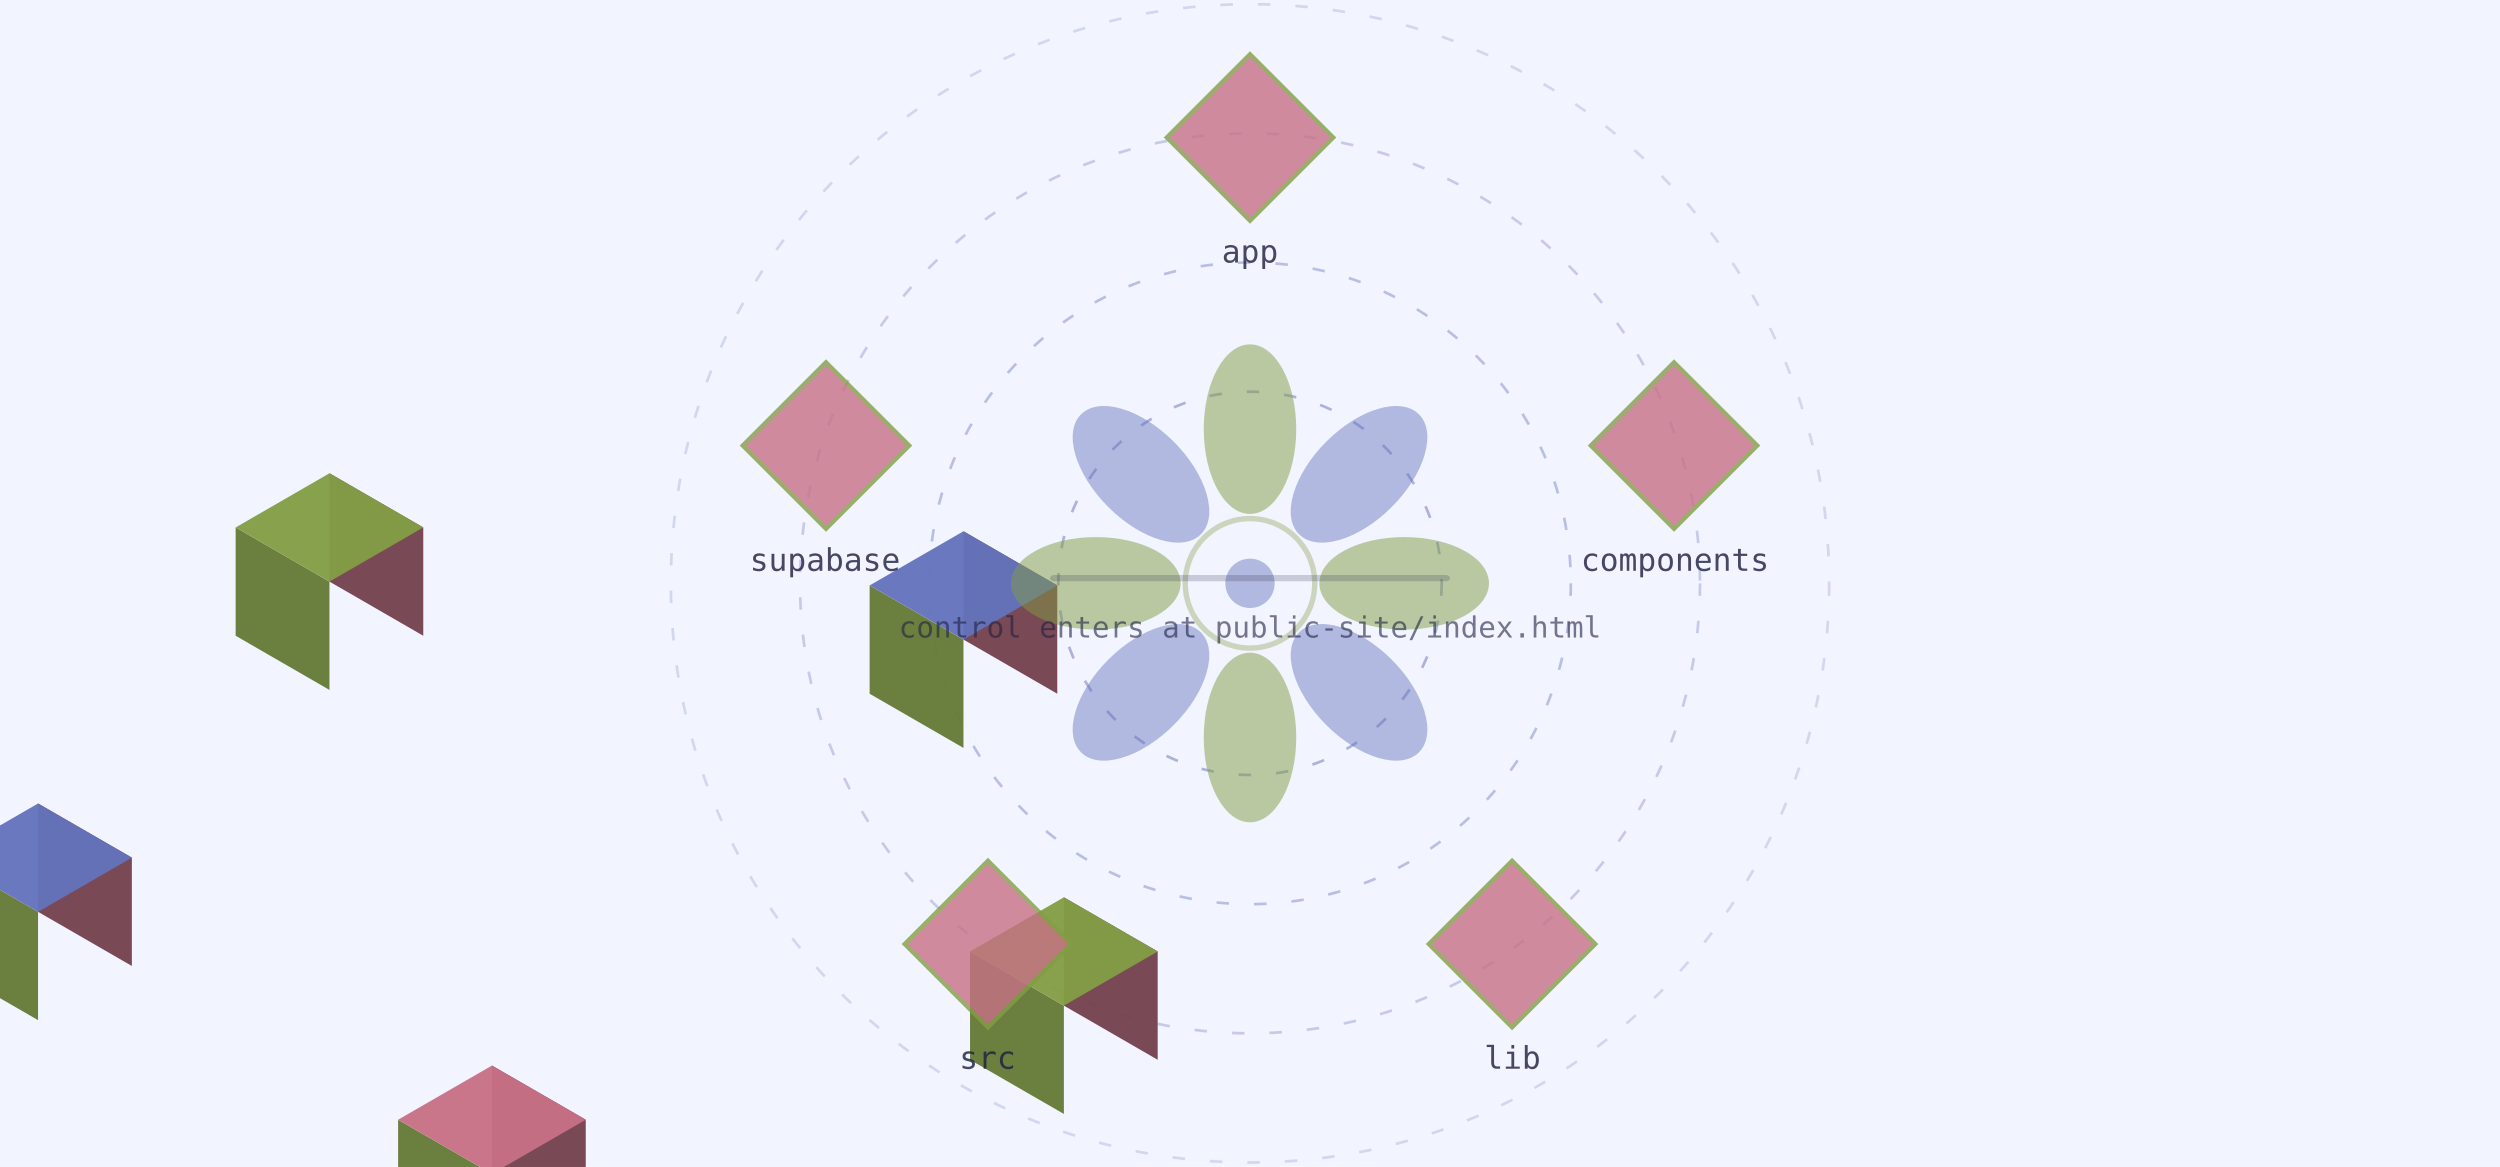
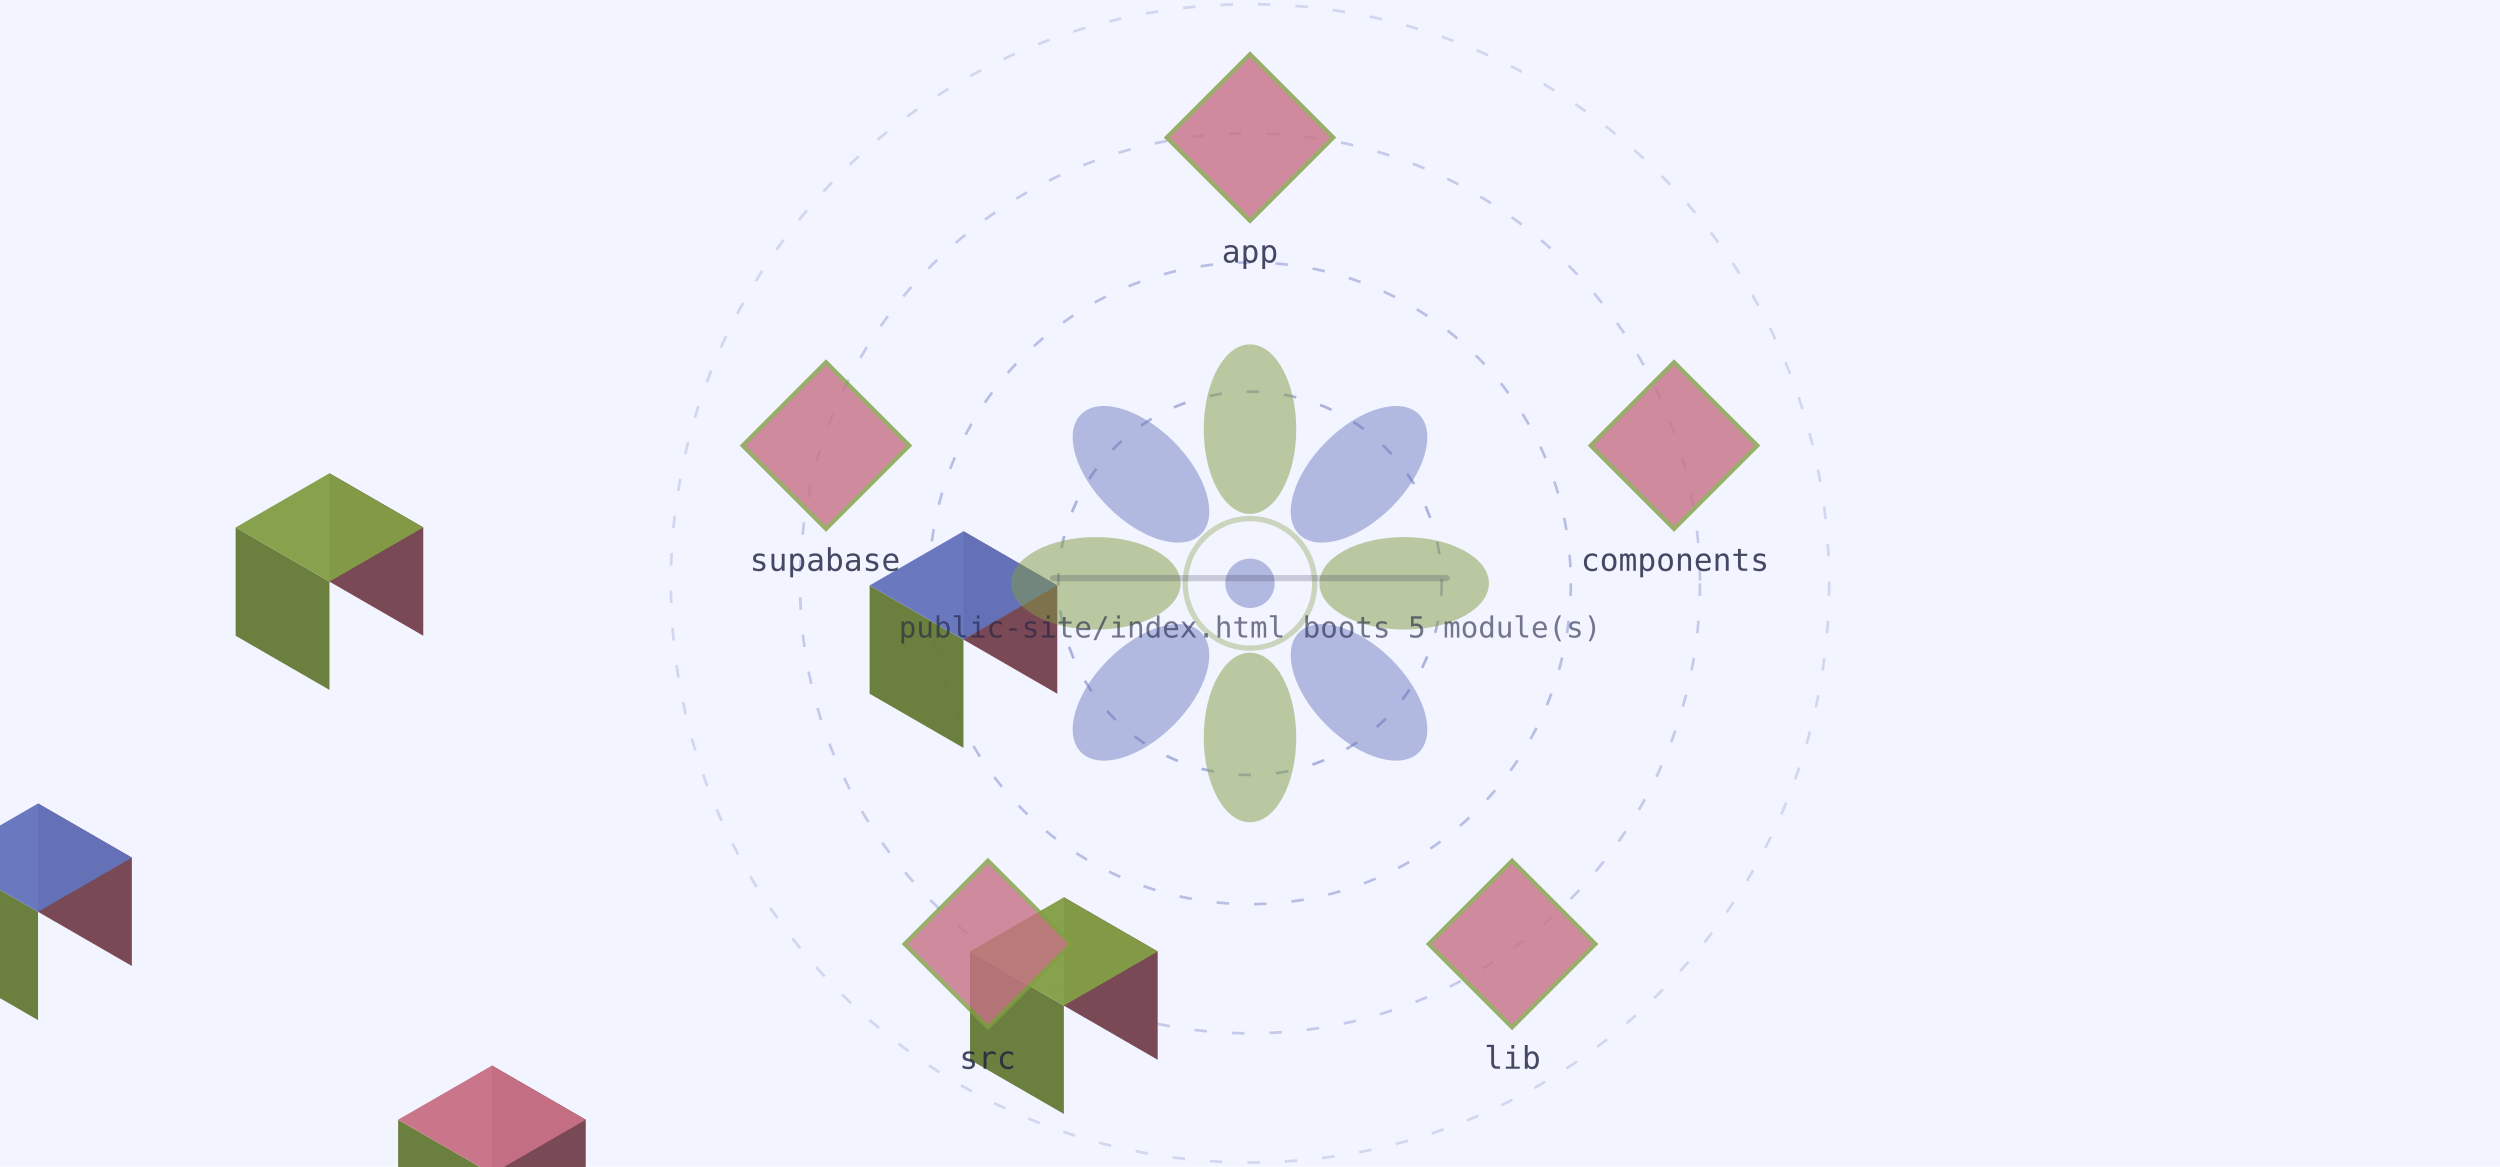
<svg xmlns="http://www.w3.org/2000/svg" viewBox="0 0 1200 560" width="1200" height="560" role="img" aria-label="SoulMayte workflow">
  <rect width="1200" height="560" fill="#f2f4ff" />
  <defs>
    <linearGradient id="gk" x1="0" y1="0" x2="1" y2="1">
      <stop offset="0%" stop-color="#6473bc" />
      <stop offset="100%" stop-color="#829d44" />
    </linearGradient>
  </defs>
  <circle cx="600.00" cy="280.00" r="92.00" fill="none" stroke="rgba(100,115,188,0.500)" stroke-width="1.30" opacity="1.00" stroke-dasharray="6 12" />
  <g>
    <circle cx="600.00" cy="280.00" r="92.00" fill="none" stroke="#c77085" stroke-width="2.60" opacity="0.00" />
    <animate attributeName="opacity" values="0;0.85;0" dur="15.9s" begin="0.0s" repeatCount="indefinite" />
  </g>
  <circle cx="600.00" cy="280.00" r="154.00" fill="none" stroke="rgba(100,115,188,0.410)" stroke-width="1.30" opacity="1.00" stroke-dasharray="6 12" />
  <g>
    <circle cx="600.00" cy="280.00" r="154.00" fill="none" stroke="#c77085" stroke-width="2.60" opacity="0.00" />
    <animate attributeName="opacity" values="0;0.85;0" dur="15.9s" begin="0.6s" repeatCount="indefinite" />
  </g>
  <circle cx="600.00" cy="280.00" r="216.00" fill="none" stroke="rgba(100,115,188,0.320)" stroke-width="1.30" opacity="1.00" stroke-dasharray="6 12" />
  <g>
    <circle cx="600.00" cy="280.00" r="216.00" fill="none" stroke="#c77085" stroke-width="2.60" opacity="0.00" />
    <animate attributeName="opacity" values="0;0.85;0" dur="15.9s" begin="1.2s" repeatCount="indefinite" />
  </g>
  <circle cx="600.00" cy="280.00" r="278.00" fill="none" stroke="rgba(100,115,188,0.230)" stroke-width="1.30" opacity="1.00" stroke-dasharray="6 12" />
  <g>
    <circle cx="600.00" cy="280.00" r="278.00" fill="none" stroke="#c77085" stroke-width="2.60" opacity="0.00" />
    <animate attributeName="opacity" values="0;0.85;0" dur="15.9s" begin="1.8s" repeatCount="indefinite" />
  </g>
  <polygon points="462.46,307.00 507.49,333.00 507.49,281.00 462.46,255.00" fill="#73414d" opacity="0.95" />
  <polygon points="417.42,333.00 462.46,359.00 462.46,307.00 417.42,281.00" fill="#657a35" opacity="0.95" />
  <polygon points="462.46,255.00 507.49,281.00 462.46,307.00 417.42,281.00" fill="#6473bc" opacity="0.95" />
  <text x="600" y="126" font-family="ui-monospace,Menlo,monospace" font-size="15" fill="rgba(31,33,65,0.820)" text-anchor="middle">app</text>
  <g>
    <polygon points="600.00,26.00 640.00,66.00 600.00,106.00 560.00,66.00" fill="#c77085" opacity="0.80" stroke="#829d44" stroke-width="2" />
    <animate attributeName="opacity" values="0.25;1.0;0.25" dur="15.9s" begin="0.0s" repeatCount="indefinite" />
  </g>
  <polygon points="510.66,482.70 555.69,508.70 555.69,456.70 510.66,430.70" fill="#73414d" opacity="0.95" />
  <polygon points="465.62,508.70 510.66,534.70 510.66,482.70 465.62,456.70" fill="#657a35" opacity="0.95" />
  <polygon points="510.66,430.70 555.69,456.70 510.66,482.70 465.62,456.70" fill="#829d44" opacity="0.95" />
  <text x="804" y="274" font-family="ui-monospace,Menlo,monospace" font-size="15" fill="rgba(31,33,65,0.820)" text-anchor="middle">components</text>
  <g>
    <polygon points="803.53,173.87 843.53,213.87 803.53,253.87 763.53,213.87" fill="#c77085" opacity="0.80" stroke="#829d44" stroke-width="2" />
    <animate attributeName="opacity" values="0.25;1.0;0.25" dur="15.9s" begin="3.18s" repeatCount="indefinite" />
  </g>
  <polygon points="236.13,563.46 281.16,589.46 281.16,537.46 236.13,511.46" fill="#73414d" opacity="0.95" />
  <polygon points="191.09,589.46 236.13,615.46 236.13,563.46 191.09,537.46" fill="#657a35" opacity="0.95" />
  <polygon points="236.13,511.46 281.16,537.46 236.13,563.46 191.09,537.46" fill="#c77085" opacity="0.95" />
  <text x="726" y="513" font-family="ui-monospace,Menlo,monospace" font-size="15" fill="rgba(31,33,65,0.820)" text-anchor="middle">lib</text>
  <g>
    <polygon points="725.79,413.13 765.79,453.13 725.79,493.13 685.79,453.13" fill="#c77085" opacity="0.80" stroke="#829d44" stroke-width="2" />
    <animate attributeName="opacity" values="0.25;1.0;0.25" dur="15.9s" begin="6.36s" repeatCount="indefinite" />
  </g>
  <polygon points="18.26,437.67 63.29,463.67 63.29,411.67 18.26,385.67" fill="#73414d" opacity="0.95" />
  <polygon points="-26.77,463.67 18.26,489.67 18.26,437.67 -26.77,411.67" fill="#657a35" opacity="0.95" />
  <polygon points="18.26,385.67 63.29,411.67 18.26,437.67 -26.77,411.67" fill="#6473bc" opacity="0.95" />
  <text x="474" y="513" font-family="ui-monospace,Menlo,monospace" font-size="15" fill="rgba(31,33,65,0.820)" text-anchor="middle">src</text>
  <g>
    <polygon points="474.21,413.13 514.21,453.13 474.21,493.13 434.21,453.13" fill="#c77085" opacity="0.80" stroke="#829d44" stroke-width="2" />
    <animate attributeName="opacity" values="0.25;1.0;0.25" dur="15.9s" begin="9.54s" repeatCount="indefinite" />
  </g>
  <polygon points="158.14,279.17 203.17,305.17 203.17,253.17 158.14,227.17" fill="#73414d" opacity="0.95" />
  <polygon points="113.11,305.17 158.14,331.17 158.14,279.17 113.11,253.17" fill="#657a35" opacity="0.95" />
  <polygon points="158.14,227.17 203.17,253.17 158.14,279.17 113.11,253.17" fill="#829d44" opacity="0.95" />
  <text x="396" y="274" font-family="ui-monospace,Menlo,monospace" font-size="15" fill="rgba(31,33,65,0.820)" text-anchor="middle">supabase</text>
  <g>
    <polygon points="396.47,173.87 436.47,213.87 396.47,253.87 356.47,213.87" fill="#c77085" opacity="0.80" stroke="#829d44" stroke-width="2" />
    <animate attributeName="opacity" values="0.25;1.0;0.25" dur="15.9s" begin="12.72s" repeatCount="indefinite" />
  </g>
  <ellipse cx="600.00" cy="206.00" rx="22.20" ry="40.70" fill="rgba(130,157,68,0.500)" opacity="1.00" transform="rotate(0.0 600.00 206.00)" />
  <ellipse cx="652.33" cy="227.67" rx="22.20" ry="40.70" fill="rgba(100,115,188,0.450)" opacity="1.00" transform="rotate(45.0 652.33 227.67)" />
  <ellipse cx="674.00" cy="280.00" rx="22.20" ry="40.70" fill="rgba(130,157,68,0.500)" opacity="1.00" transform="rotate(90.0 674.00 280.00)" />
  <ellipse cx="652.33" cy="332.33" rx="22.20" ry="40.70" fill="rgba(100,115,188,0.450)" opacity="1.00" transform="rotate(135.0 652.33 332.33)" />
  <ellipse cx="600.00" cy="354.00" rx="22.20" ry="40.70" fill="rgba(130,157,68,0.500)" opacity="1.00" transform="rotate(180.0 600.00 354.00)" />
  <ellipse cx="547.67" cy="332.33" rx="22.20" ry="40.70" fill="rgba(100,115,188,0.450)" opacity="1.00" transform="rotate(225.0 547.67 332.33)" />
  <ellipse cx="526.00" cy="280.00" rx="22.20" ry="40.70" fill="rgba(130,157,68,0.500)" opacity="1.00" transform="rotate(270.0 526.00 280.00)" />
  <ellipse cx="547.67" cy="227.67" rx="22.20" ry="40.70" fill="rgba(100,115,188,0.450)" opacity="1.00" transform="rotate(315.0 547.67 227.67)" />
  <circle cx="600.00" cy="280.00" r="31.08" fill="none" stroke="rgba(130,157,68,0.500)" stroke-width="2.59" opacity="0.70" />
  <circle cx="600.00" cy="280.00" r="11.84" fill="rgba(100,115,188,0.450)" opacity="1.00" />
  <rect x="504.00" y="276.00" width="192.00" height="3.00" rx="2.00" fill="rgba(31,33,65,0.200)" opacity="1.00" />
-   <text x="600" y="306" font-family="ui-monospace,Menlo,monospace" font-size="14" fill="rgba(31,33,65,0.600)" text-anchor="middle">control enters at public-site/index.html</text>
+   <text x="600" y="306" font-family="ui-monospace,Menlo,monospace" font-size="14" fill="rgba(31,33,65,0.600)" text-anchor="middle">public-site/index.html boots 5 module(s)</text>
</svg>
